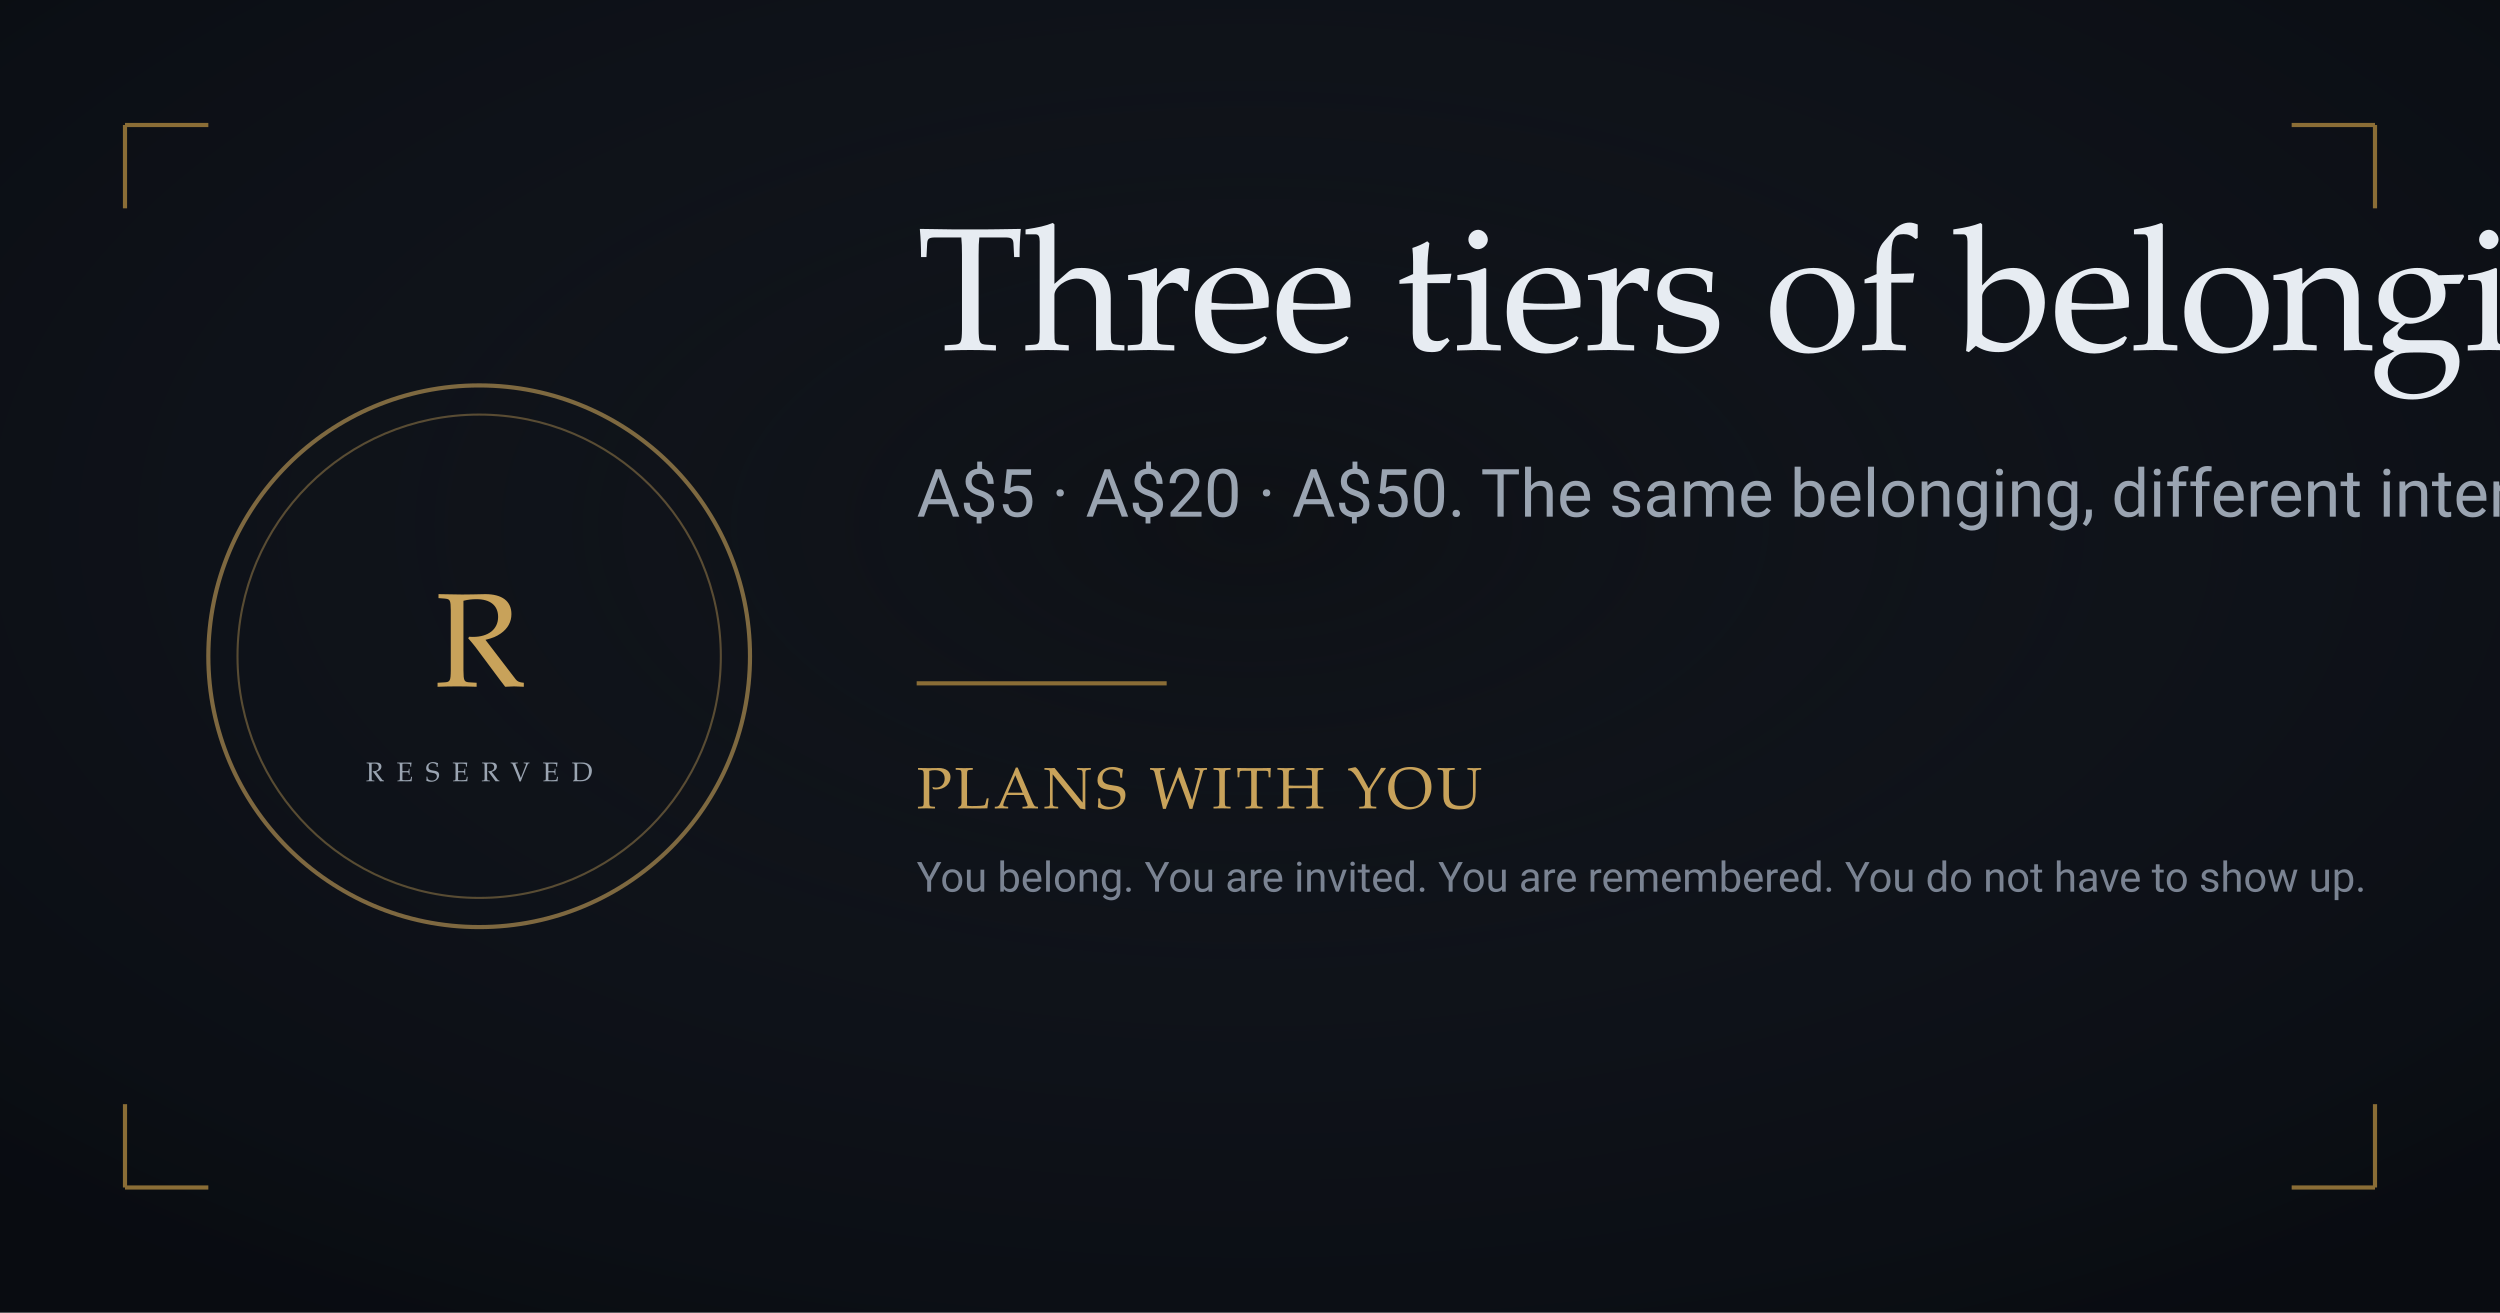
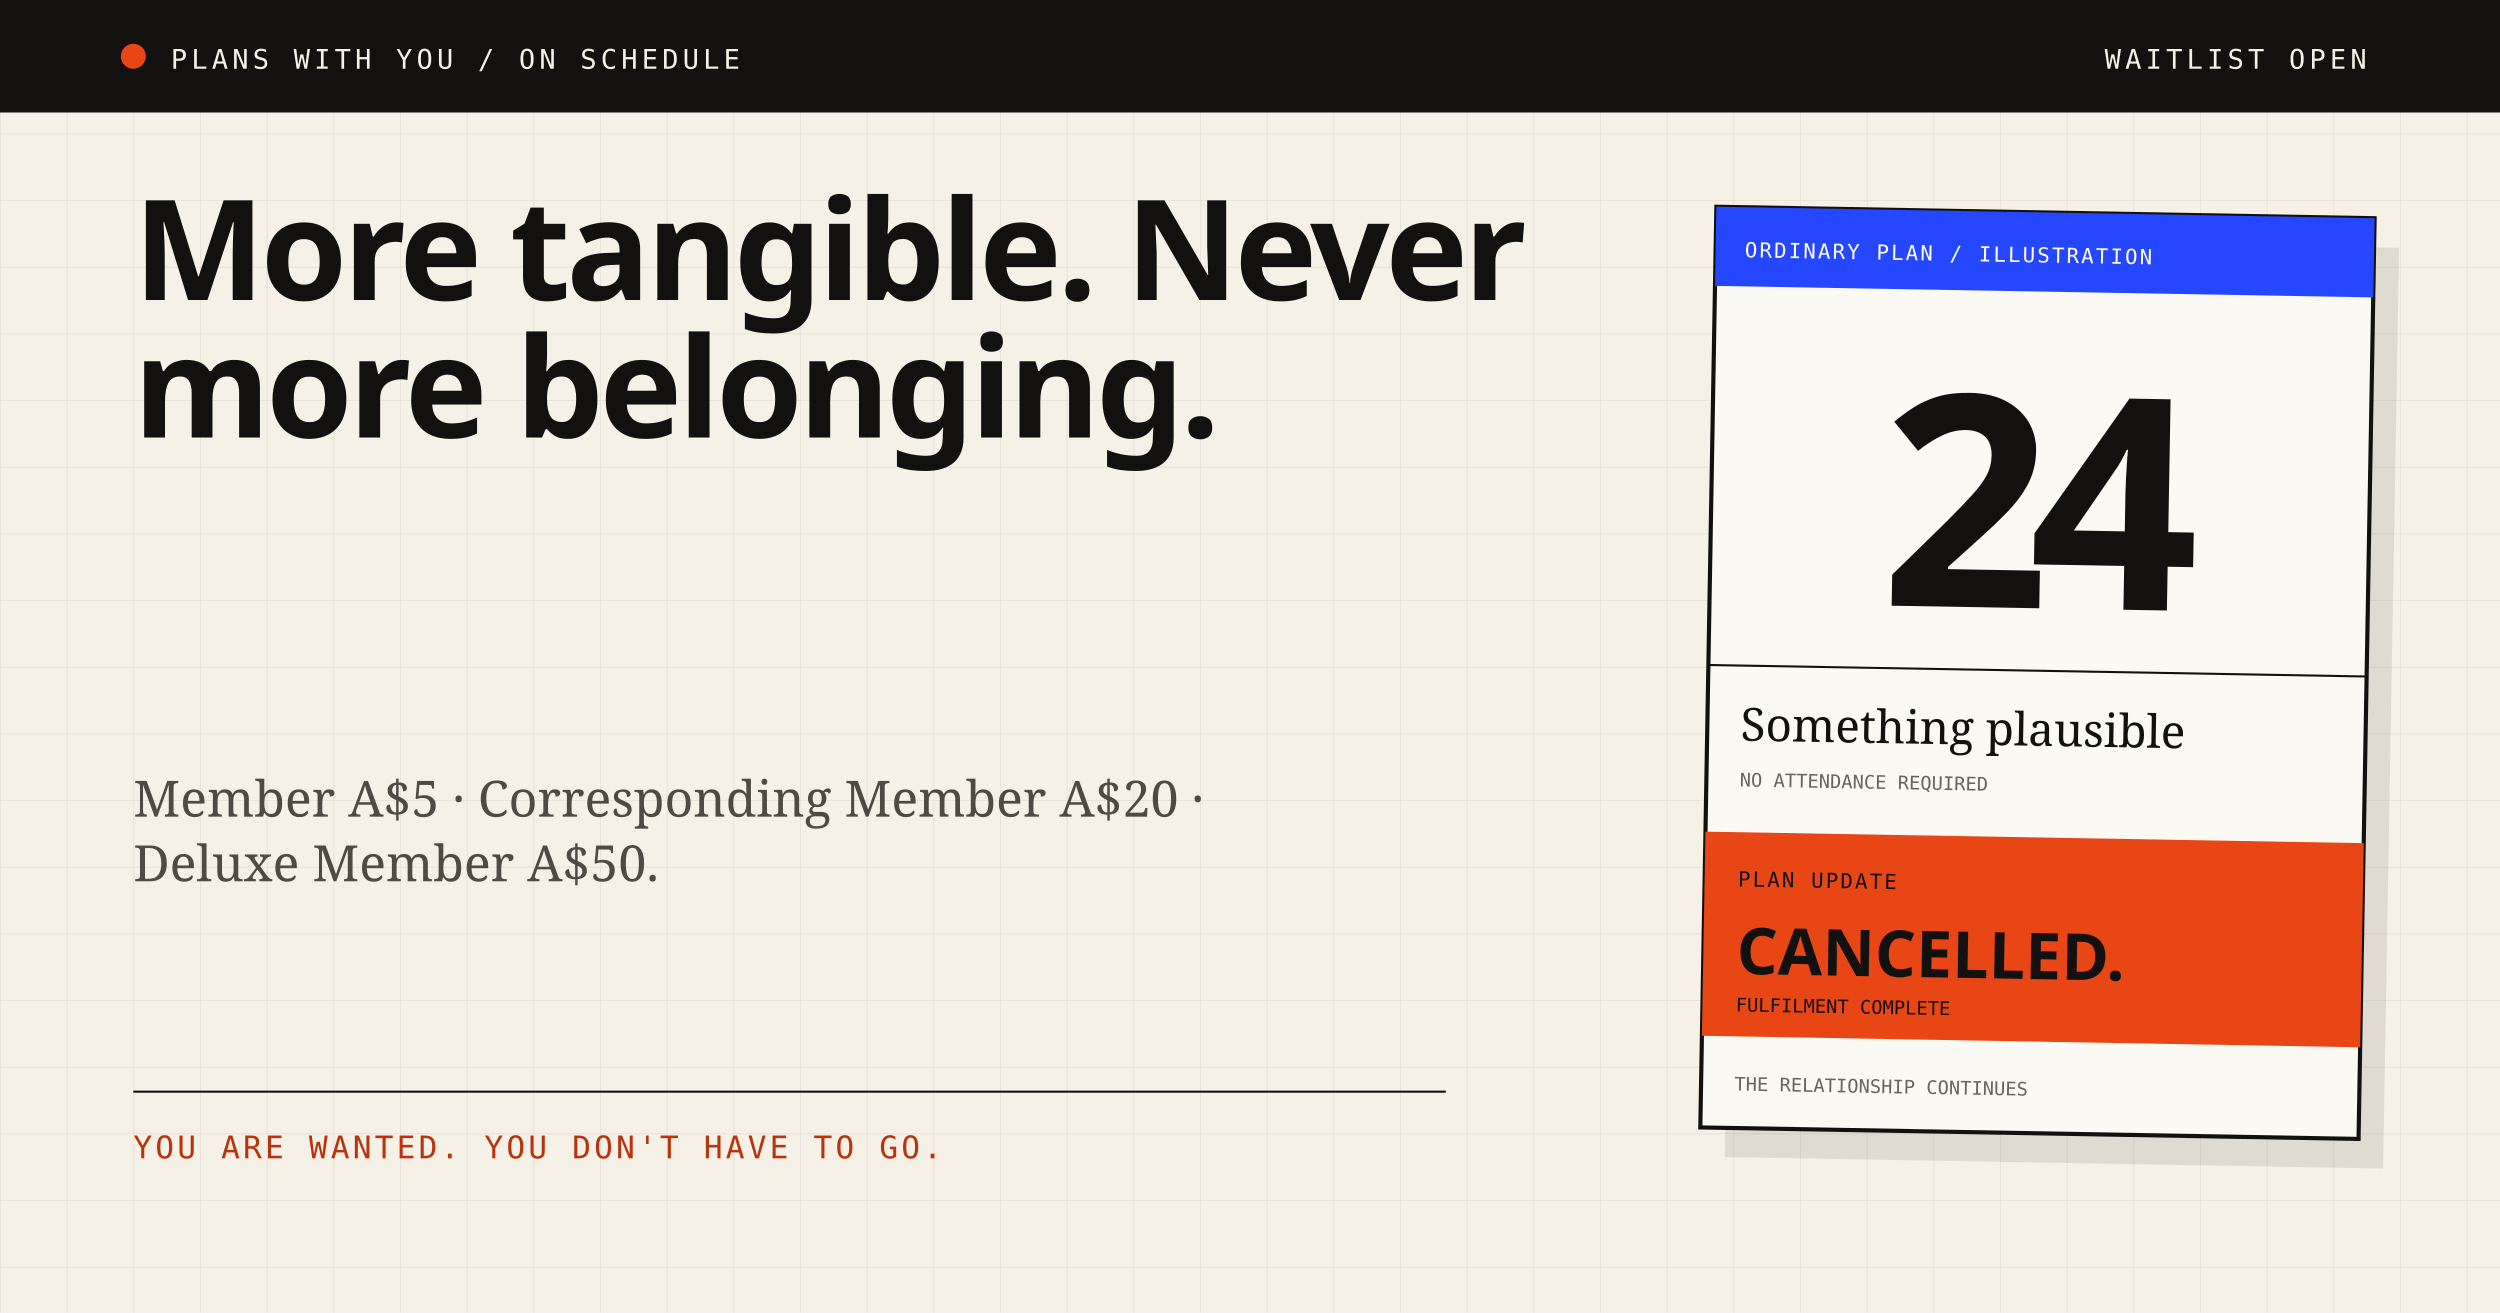
- <svg xmlns="http://www.w3.org/2000/svg" width="1200" height="630" viewBox="0 0 1200 630" role="img" aria-label="Three tiers of belonging">
+ <svg xmlns="http://www.w3.org/2000/svg" width="1200" height="630" viewBox="0 0 1200 630" role="img" aria-label="More tangible. Never more belonging.">
  <defs>
-     <radialGradient id="g" cx="50%" cy="40%" r="70%">
-       <stop offset="0%" stop-color="#1b2230" stop-opacity="0" />
-       <stop offset="100%" stop-color="#070a0f" stop-opacity="0.7" />
-     </radialGradient>
+     <pattern id="grid" width="32" height="32" patternUnits="userSpaceOnUse">
+       <path d="M32 0H0V32" fill="none" stroke="#12110f" stroke-opacity=".055" stroke-width="1" />
+     </pattern>
+     <style>.display{font-family:"Archivo","Arial Narrow",sans-serif;font-weight:700}.letter{font-family:"Source Serif 4",Georgia,serif}.data{font-family:"Fragment Mono",ui-monospace,monospace}</style>
  </defs>
-   <rect fill="#0e1116" width="1200" height="630" />
-   <rect width="1200" height="630" fill="url(#g)" />
-   <g stroke="#8a6d36" stroke-width="2" fill="none">
-     <path d="M 60 60 L 60 100 M 60 60 L 100 60" />
-     <path d="M 1140 60 L 1140 100 M 1140 60 L 1100 60" />
-     <path d="M 60 570 L 60 530 M 60 570 L 100 570" />
-     <path d="M 1140 570 L 1140 530 M 1140 570 L 1100 570" />
+   <rect width="1200" height="630" fill="#f5f1e7" />
+   <rect width="1200" height="630" fill="url(#grid)" />
+   <rect width="1200" height="54" fill="#12110f" />
+   <circle cx="64" cy="27" r="6" fill="#e94616" />
+   <text class="data" x="82" y="33" fill="#f5f1e7" font-size="13" letter-spacing="2">PLANS WITH YOU / ON SCHEDULE</text>
+   <text class="data" x="1136" y="33" fill="#f5f1e7" font-size="13" letter-spacing="2" text-anchor="end">WAITLIST OPEN</text>
+   <g transform="translate(64, 144)">
+     <text class="display" x="0" y="0" fill="#12110f" font-size="67" letter-spacing="-2">More tangible. Never</text>
+     <text class="display" x="0" y="66" fill="#12110f" font-size="67" letter-spacing="-2">more belonging.</text>
+     <text class="letter" x="0" y="248" fill="#4e4b44" font-size="24" letter-spacing="0">Member A$5 · Corresponding Member A$20 ·</text>
+     <text class="letter" x="0" y="279" fill="#4e4b44" font-size="24" letter-spacing="0">Deluxe Member A$50.</text>
+     <line x1="0" x2="630" y1="380" y2="380" stroke="#12110f" />
+     <text class="data" x="0" y="412" fill="#b9340e" font-size="15" letter-spacing="1.5">YOU ARE WANTED. YOU DON'T HAVE TO GO.</text>
  </g>
-   <g transform="translate(230, 315)">
-     <circle r="130" fill="none" stroke="#c8a25a" stroke-width="2" opacity="0.6" />
-     <circle r="116" fill="none" stroke="#c8a25a" stroke-width="1" opacity="0.4" />
-     <text font-family="&quot;Iowan Old Style&quot;, &quot;Palatino Linotype&quot;, Palatino, &quot;Source Serif Pro&quot;, Georgia, serif" fill="#c8a25a" text-anchor="middle" dominant-baseline="central" font-size="64" letter-spacing="2">R</text>
-     <text font-family="&quot;Iowan Old Style&quot;, &quot;Palatino Linotype&quot;, Palatino, &quot;Source Serif Pro&quot;, Georgia, serif" fill="#9aa4b1" text-anchor="middle" font-size="13" letter-spacing="6" y="60">RESERVED</text>
-   </g>
-   <g transform="translate(440, 168)">
-     <text font-family="&quot;Iowan Old Style&quot;, &quot;Palatino Linotype&quot;, Palatino, &quot;Source Serif Pro&quot;, Georgia, serif" fill="#e7ecf2" x="0" y="0" font-size="84" font-weight="400" letter-spacing="-1">Three tiers of belonging</text>
-     <text font-family="ui-sans-serif, system-ui, -apple-system, &quot;Segoe UI&quot;, Roboto, &quot;Helvetica Neue&quot;, Arial, sans-serif" fill="#9aa4b1" x="0" y="80" font-size="32" font-weight="400">A$5 · A$20 · A$50. The same belonging, different intensity.</text>
-     <line x1="0" x2="120" y1="160" y2="160" stroke="#8a6d36" stroke-width="2" />
-     <text font-family="&quot;Iowan Old Style&quot;, &quot;Palatino Linotype&quot;, Palatino, &quot;Source Serif Pro&quot;, Georgia, serif" fill="#c8a25a" x="0" y="220" font-size="28" letter-spacing="2">PLANS WITH YOU</text>
-     <text font-family="ui-sans-serif, system-ui, -apple-system, &quot;Segoe UI&quot;, Roboto, &quot;Helvetica Neue&quot;, Arial, sans-serif" fill="#7a8392" x="0" y="260" font-size="20">You belong. You are invited. You are remembered. You do not have to show up.</text>
+   <g transform="translate(820, 102) rotate(1 160 220)">
+     <rect x="12" y="14" width="316" height="442" fill="#12110f" opacity=".1" />
+     <rect width="316" height="442" fill="#fbf9f3" stroke="#12110f" stroke-width="2" />
+     <rect width="316" height="38" fill="#2447ff" />
+     <text class="data" x="14" y="24" fill="white" font-size="10" letter-spacing="1">ORDINARY PLAN / ILLUSTRATION</text>
+     <text class="display" x="158" y="190" fill="#12110f" font-size="142" letter-spacing="-10" text-anchor="middle">24</text>
+     <line x1="0" x2="316" y1="220" y2="220" stroke="#12110f" />
+     <text class="letter" x="16" y="256" fill="#12110f" font-size="22">Something plausible</text>
+     <text class="data" x="16" y="278" fill="#69655d" font-size="9">NO ATTENDANCE REQUIRED</text>
+     <rect y="300" width="316" height="98" fill="#e94616" />
+     <text class="data" x="16" y="326" fill="#12110f" font-size="10" letter-spacing="1">PLAN UPDATE</text>
+     <text class="display" x="16" y="368" fill="#12110f" font-size="31">CANCELLED.</text>
+     <text class="data" x="16" y="386" fill="#12110f" font-size="9">FULFILMENT COMPLETE</text>
+     <text class="data" x="16" y="424" fill="#69655d" font-size="9">THE RELATIONSHIP CONTINUES</text>
  </g>
</svg>
